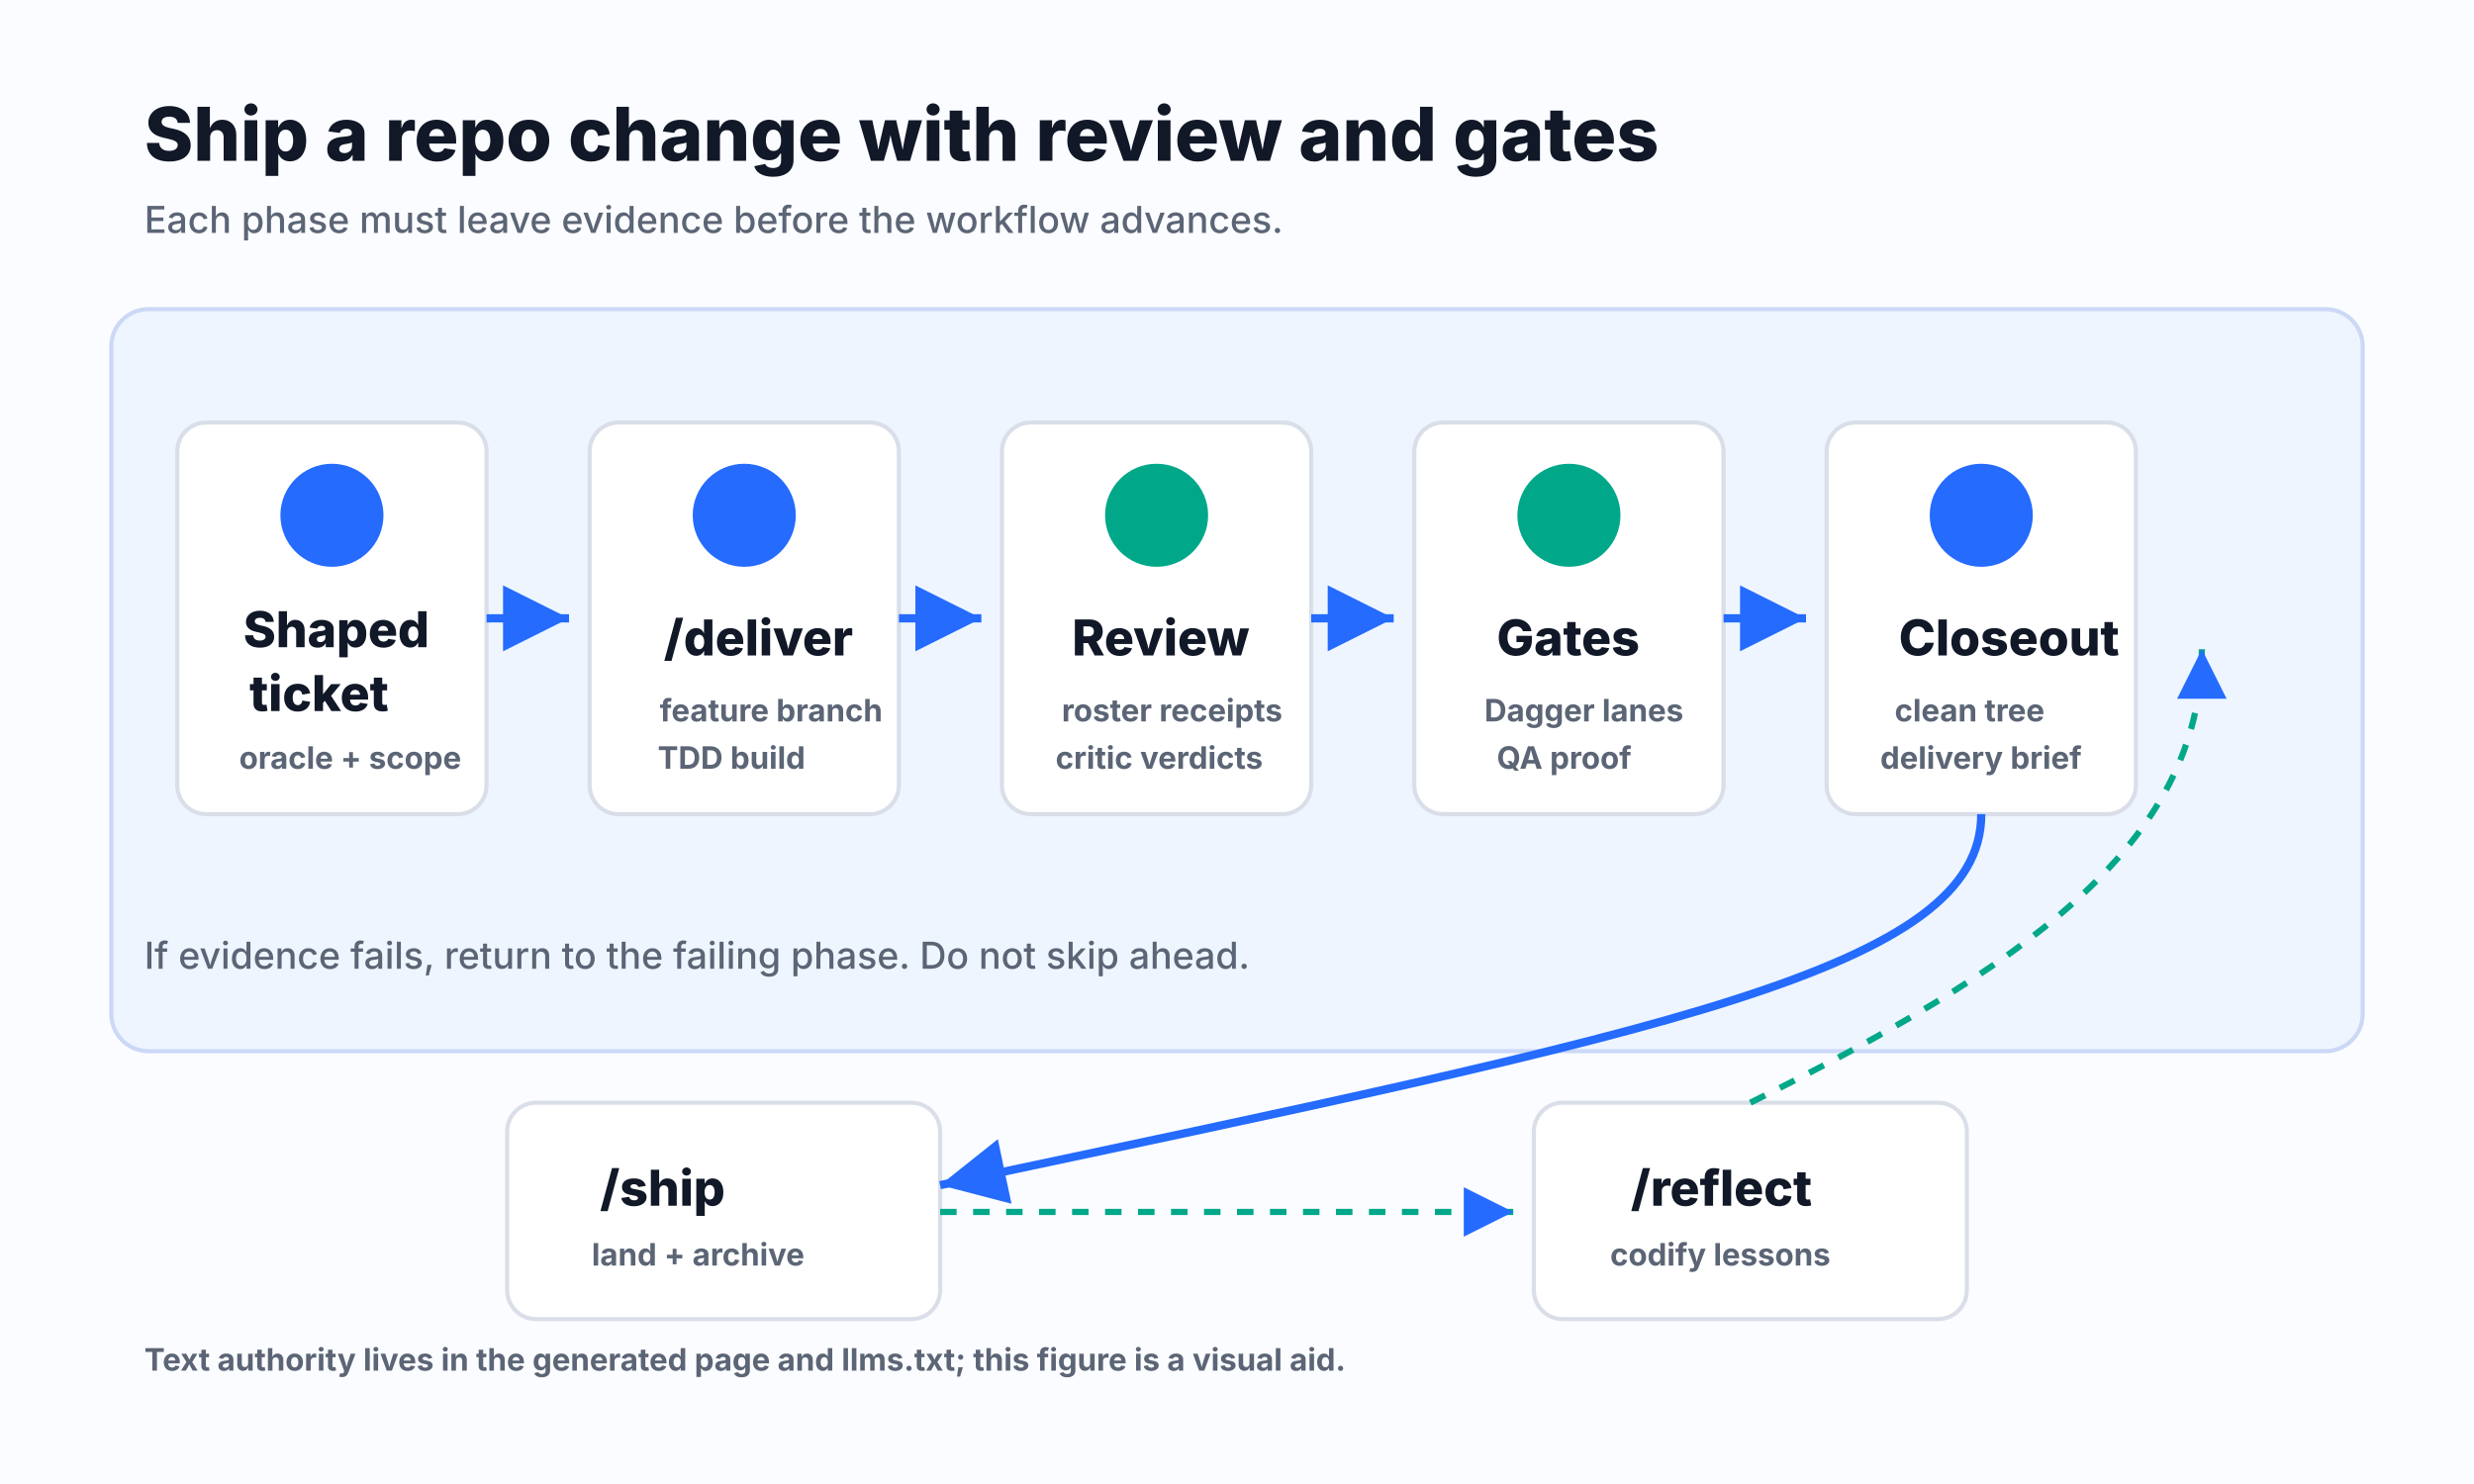
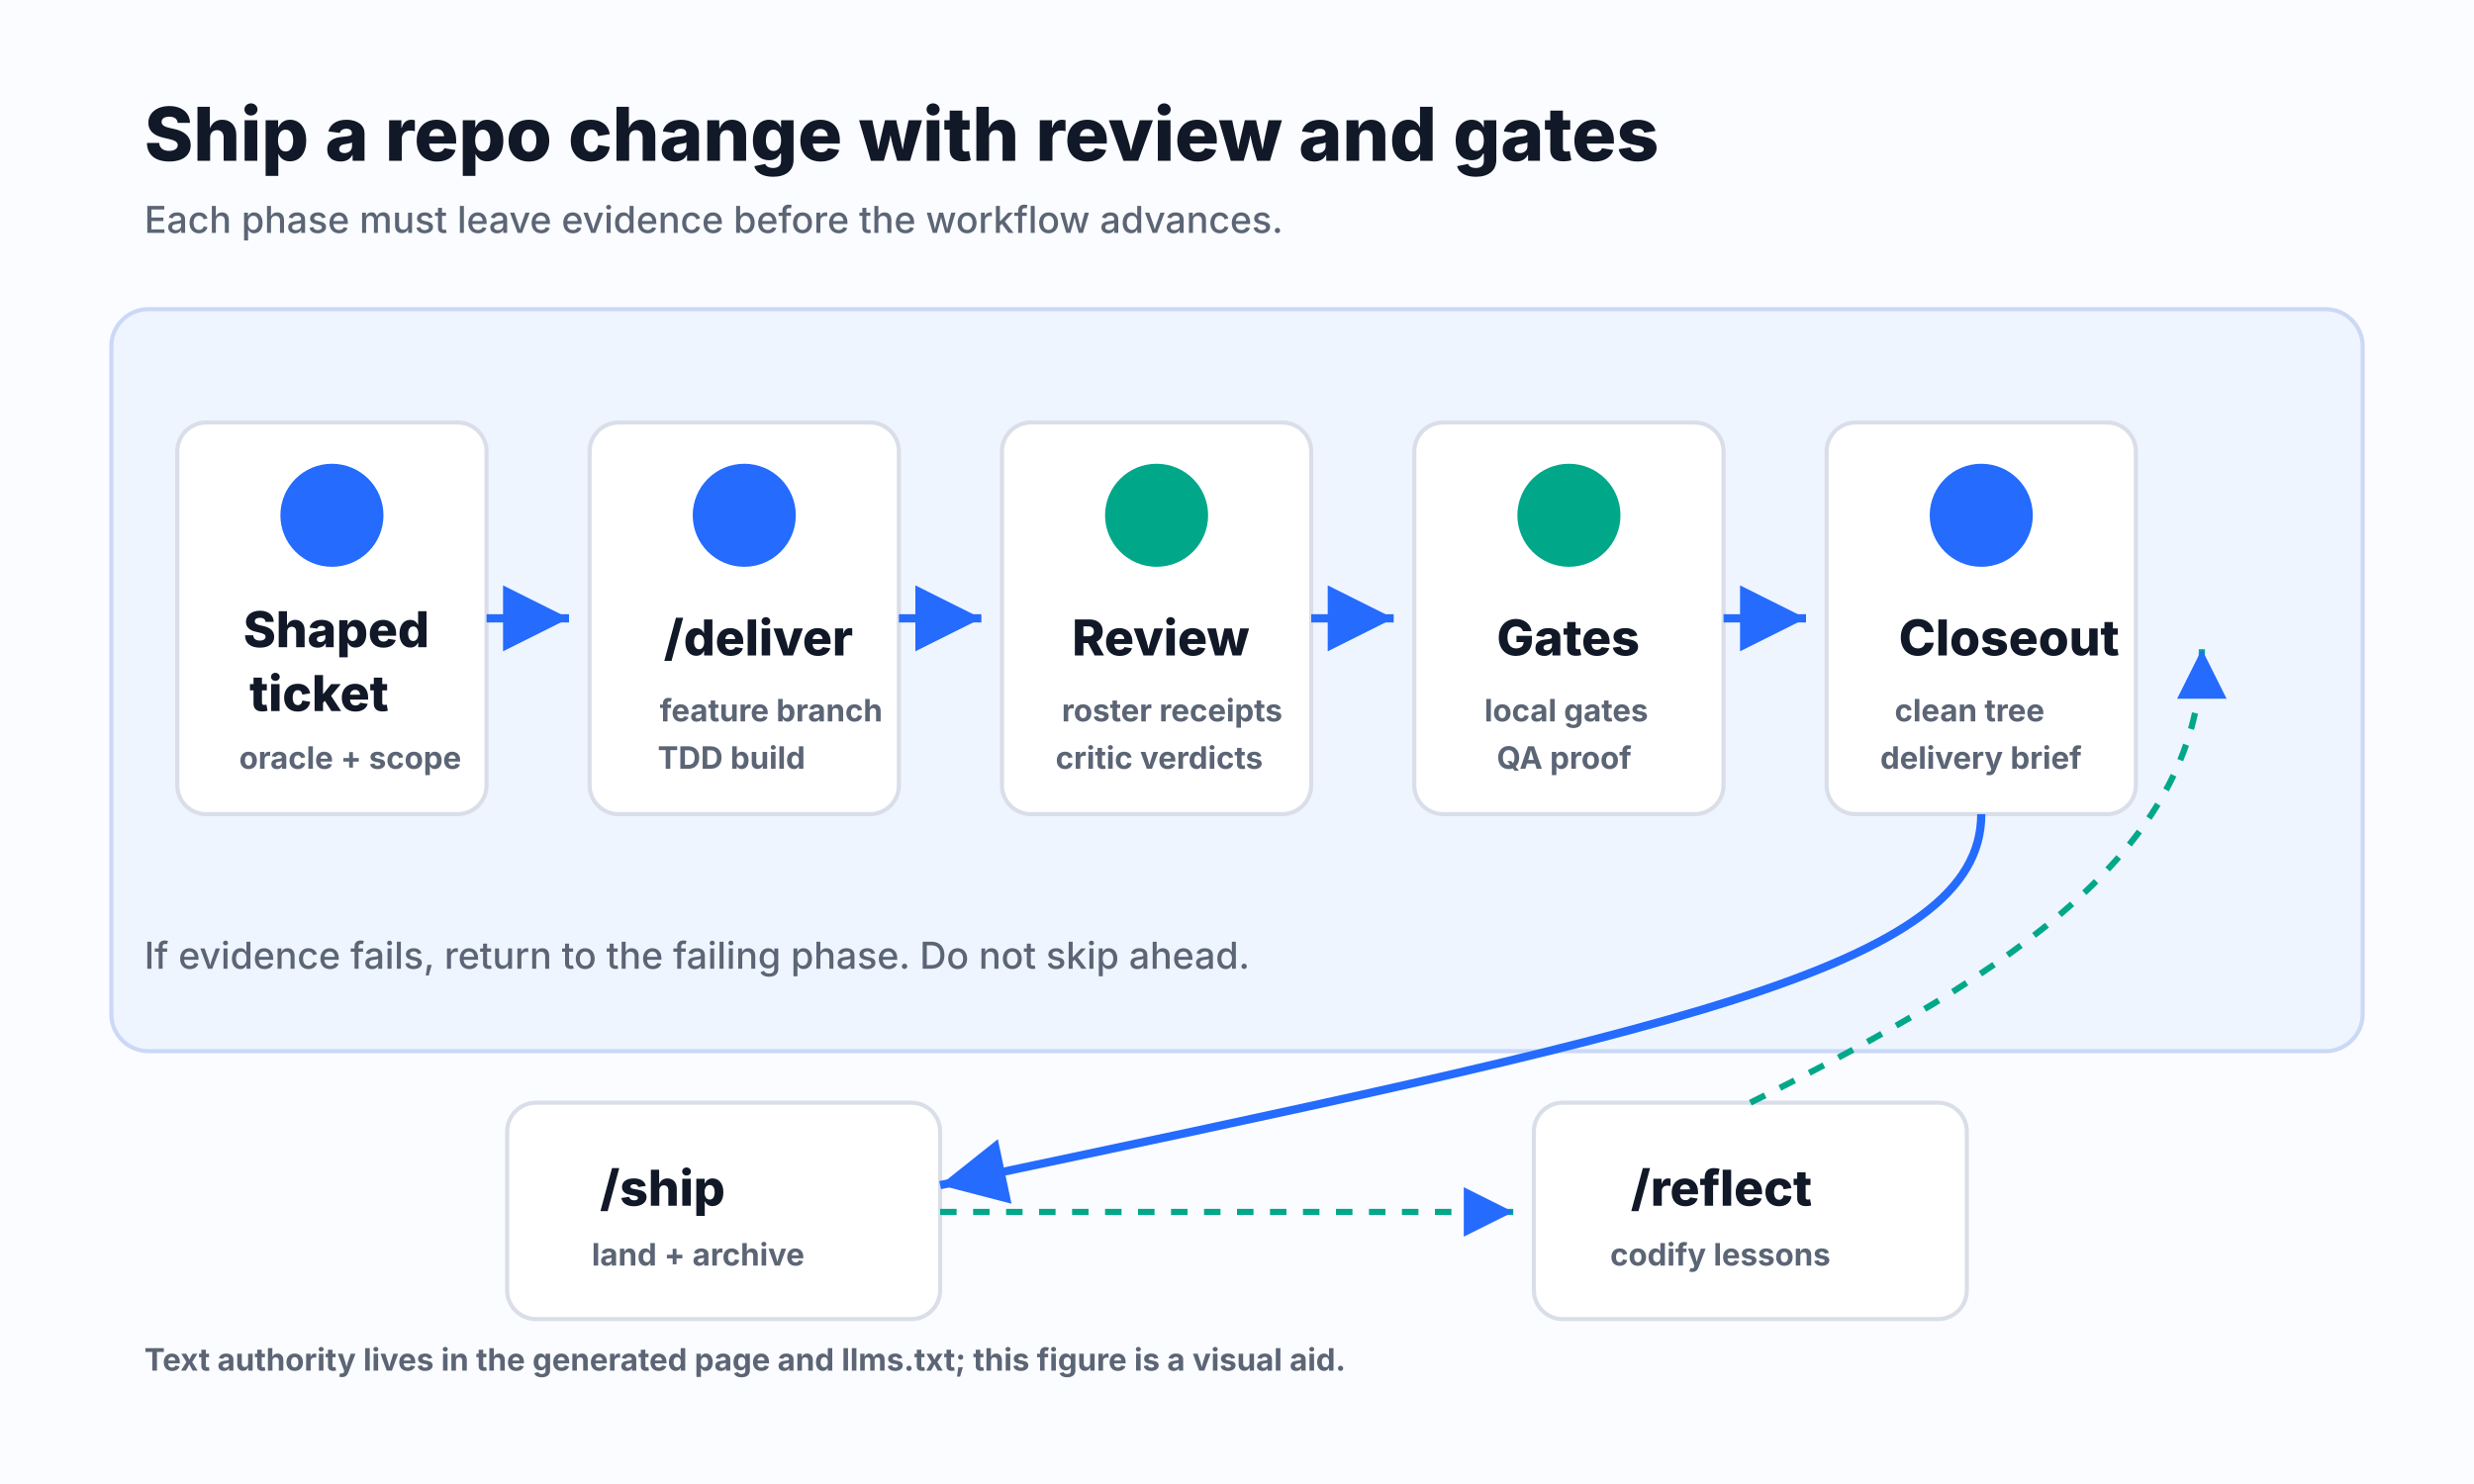
<svg xmlns="http://www.w3.org/2000/svg" width="1200" height="720" viewBox="0 0 1200 720" role="img" aria-labelledby="title desc">
  <defs>
    <marker id="arrow" markerWidth="12" markerHeight="12" refX="10" refY="6" orient="auto">
      <path d="M2 2 L10 6 L2 10 Z" fill="#246bfe" />
    </marker>
    <style>
      .bg { fill: #fbfcff; }
      .lane { fill: #eef5ff; stroke: #cbd8f6; stroke-width: 2; }
      .card { fill: #ffffff; stroke: #d9dee8; stroke-width: 2; }
      .accent { fill: #246bfe; }
      .green { fill: #00a889; }
      .ink { fill: #111827; font-family: Inter, ui-sans-serif, system-ui, -apple-system, BlinkMacSystemFont, "Segoe UI", sans-serif; }
      .title { font-size: 36px; font-weight: 800; }
      .label { font-size: 24px; font-weight: 800; }
      .body { font-size: 18px; font-weight: 500; fill: #5b6575; }
      .tiny { font-size: 15px; font-weight: 700; fill: #5b6575; }
      .line { fill: none; stroke: #246bfe; stroke-width: 4; marker-end: url(#arrow); }
      .soft { fill: none; stroke: #00a889; stroke-width: 3; stroke-dasharray: 8 8; marker-end: url(#arrow); }
    </style>
  </defs>
  <rect class="bg" width="1200" height="720" />
  <text class="ink title" x="70" y="78">Ship a repo change with review and gates</text>
  <text class="ink body" x="70" y="113">Each phase must leave evidence before the workflow advances.</text>
  <rect class="lane" x="54" y="150" width="1092" height="360" rx="18" />
  <rect class="card" x="86" y="205" width="150" height="190" rx="14" />
  <circle class="accent" cx="161" cy="250" r="25" />
  <text class="ink label" x="118" y="314">Shaped</text>
  <text class="ink label" x="121" y="345">ticket</text>
  <text class="ink tiny" x="116" y="373">oracle + scope</text>
  <rect class="card" x="286" y="205" width="150" height="190" rx="14" />
  <circle class="accent" cx="361" cy="250" r="25" />
  <text class="ink label" x="322" y="318">/deliver</text>
  <text class="ink tiny" x="320" y="350">feature branch</text>
  <text class="ink tiny" x="319" y="373">TDD build</text>
  <rect class="card" x="486" y="205" width="150" height="190" rx="14" />
  <circle class="green" cx="561" cy="250" r="25" />
  <text class="ink label" x="520" y="318">Review</text>
  <text class="ink tiny" x="515" y="350">roster receipts</text>
  <text class="ink tiny" x="512" y="373">critic verdicts</text>
  <rect class="card" x="686" y="205" width="150" height="190" rx="14" />
  <circle class="green" cx="761" cy="250" r="25" />
  <text class="ink label" x="726" y="318">Gates</text>
-   <text class="ink tiny" x="720" y="350">Dagger lanes</text>
+   <text class="ink tiny" x="720" y="350">local gates</text>
  <text class="ink tiny" x="726" y="373">QA proof</text>
  <rect class="card" x="886" y="205" width="150" height="190" rx="14" />
  <circle class="accent" cx="961" cy="250" r="25" />
  <text class="ink label" x="921" y="318">Closeout</text>
  <text class="ink tiny" x="919" y="350">clean tree</text>
  <text class="ink tiny" x="912" y="373">delivery brief</text>
  <path class="line" d="M236 300 H276" />
  <path class="line" d="M436 300 H476" />
  <path class="line" d="M636 300 H676" />
  <path class="line" d="M836 300 H876" />
  <rect class="card" x="246" y="535" width="210" height="105" rx="14" />
  <text class="ink label" x="291" y="585">/ship</text>
  <text class="ink tiny" x="287" y="614">land + archive</text>
  <rect class="card" x="744" y="535" width="210" height="105" rx="14" />
  <text class="ink label" x="791" y="585">/reflect</text>
  <text class="ink tiny" x="781" y="614">codify lessons</text>
  <path class="line" d="M961 395 C961 470 810 500 456 575" />
  <path class="soft" d="M456 588 H734" />
  <path class="soft" d="M849 535 C980 470 1068 410 1068 315" />
  <text class="ink body" x="70" y="470">If evidence fails, return to the failing phase. Do not skip ahead.</text>
  <text class="ink tiny" x="70" y="665">Text authority lives in the generated page and llms.txt; this figure is a visual aid.</text>
</svg>
